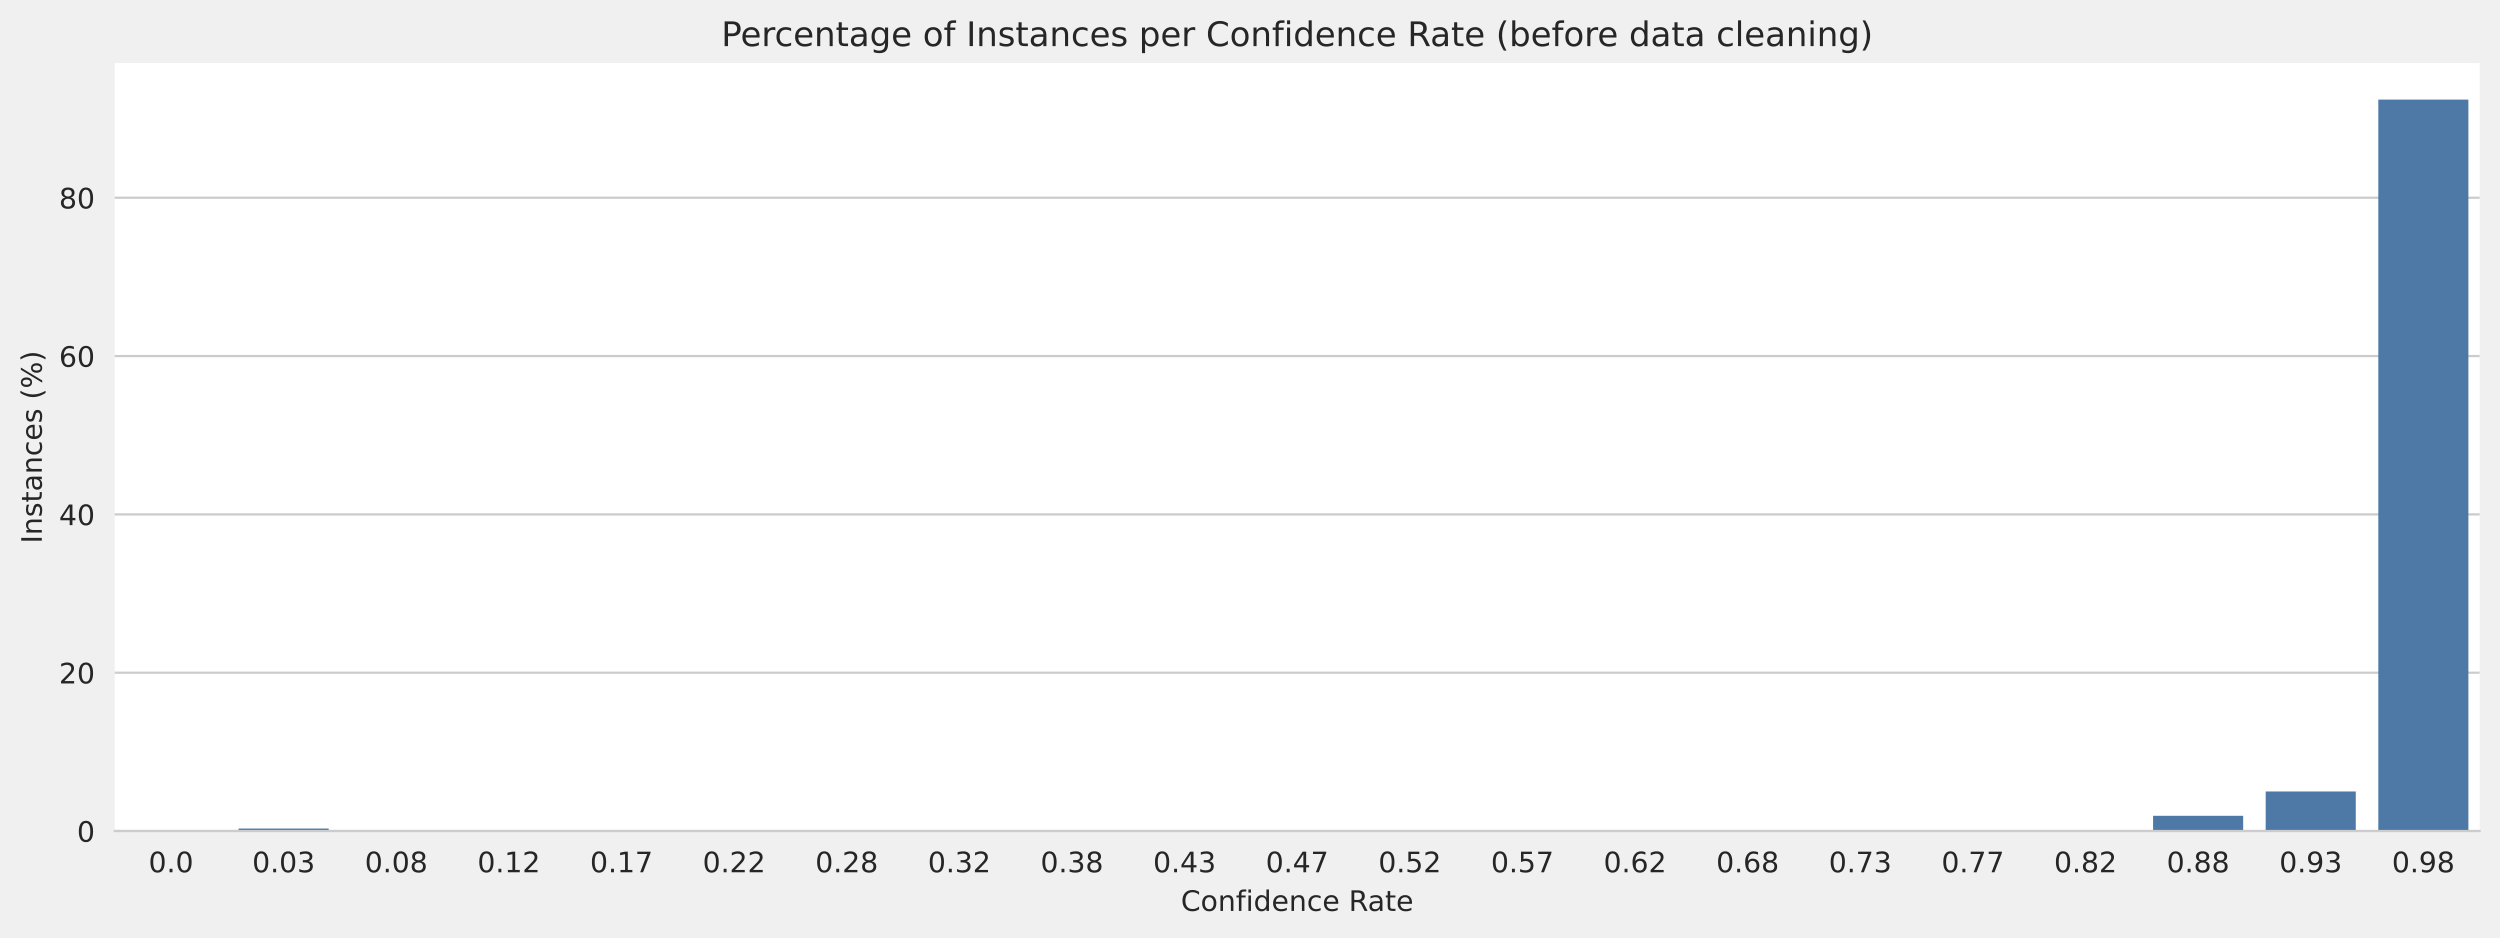
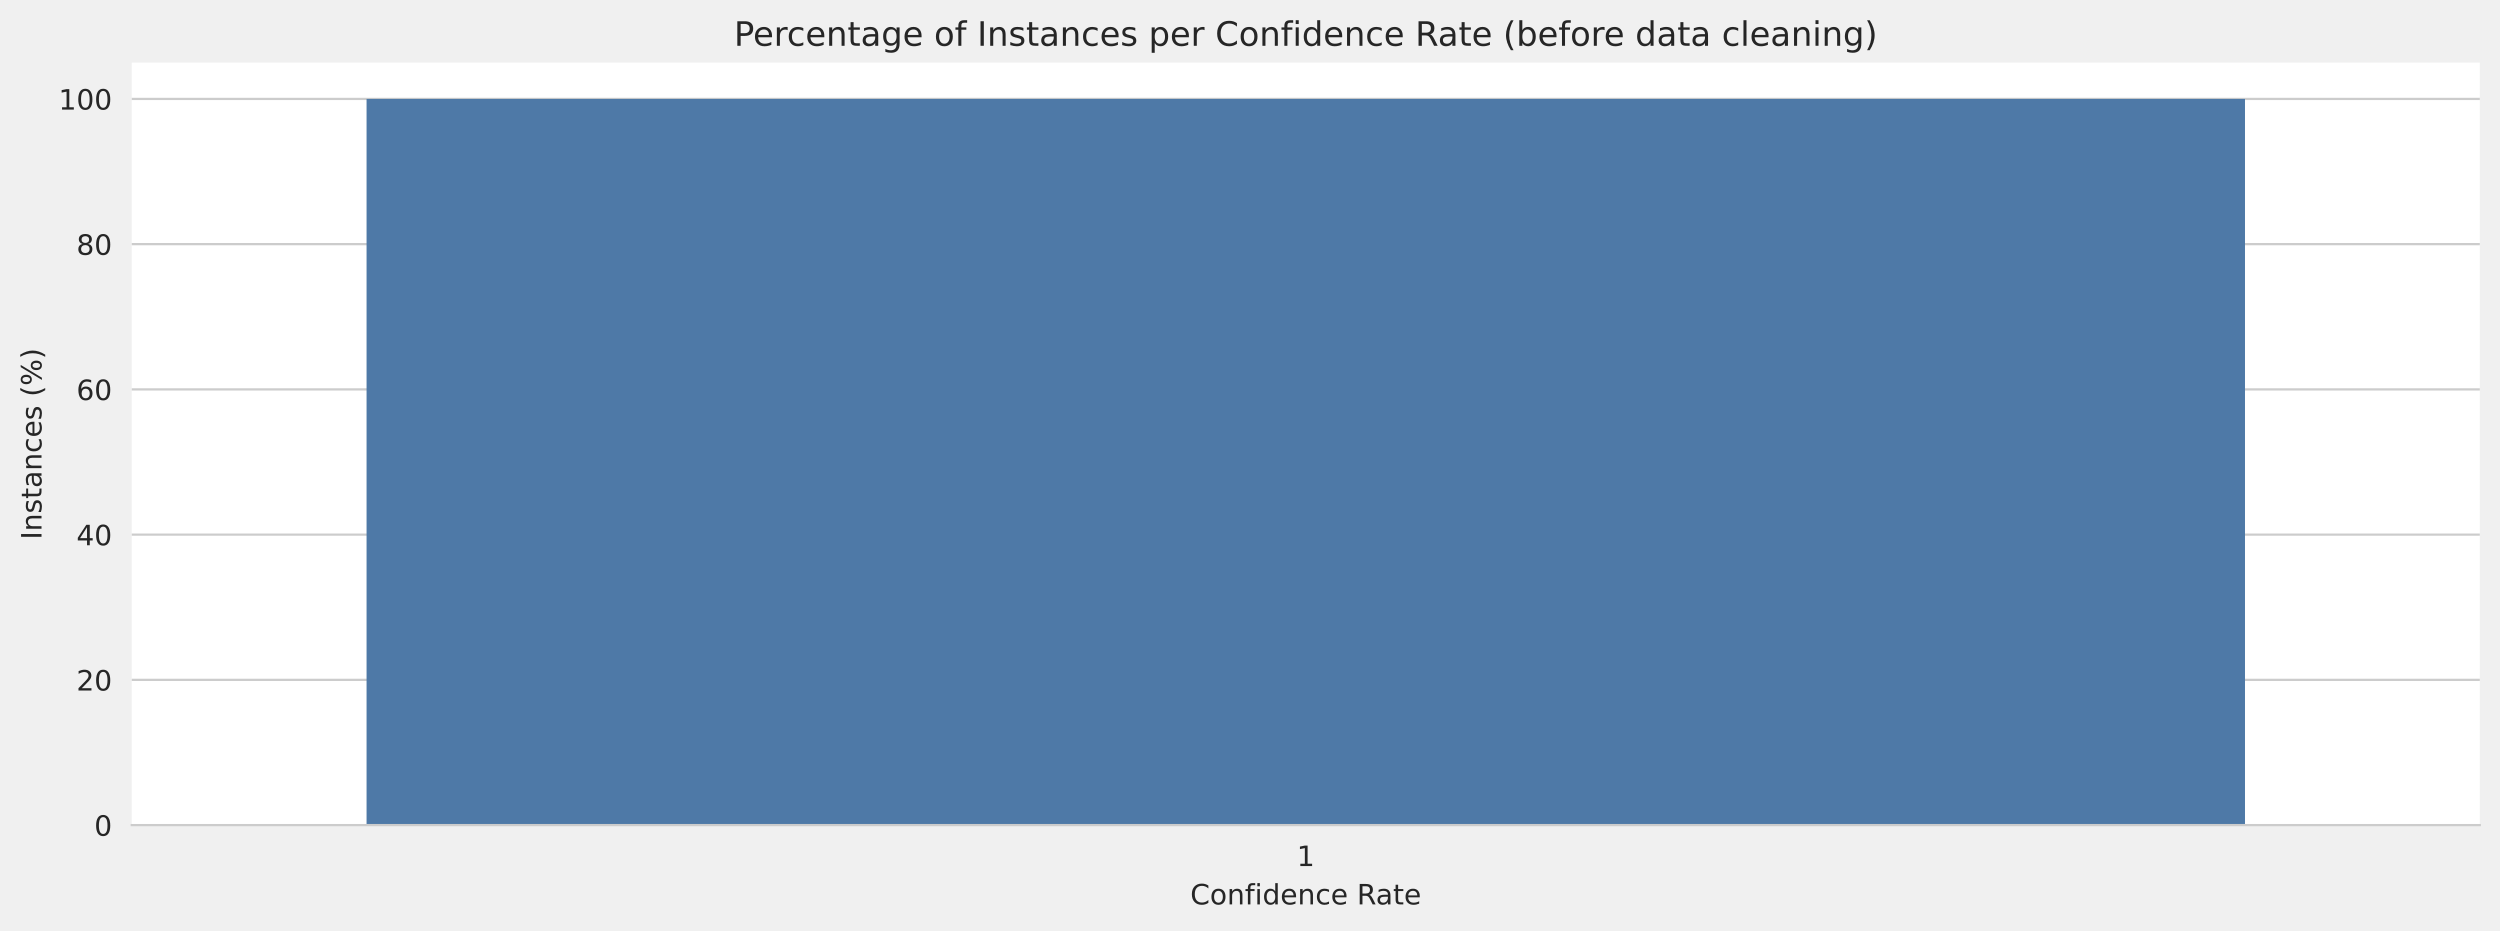
- <svg xmlns="http://www.w3.org/2000/svg" xmlns:xlink="http://www.w3.org/1999/xlink" width="884.803pt" height="331.674pt" viewBox="0 0 884.803 331.674" version="1.1">
+ <svg xmlns="http://www.w3.org/2000/svg" xmlns:xlink="http://www.w3.org/1999/xlink" width="891.166pt" height="331.674pt" viewBox="0 0 891.166 331.674" version="1.1">
  <defs>
    <style type="text/css">*{stroke-linejoin: round; stroke-linecap: butt}</style>
  </defs>
  <g id="figure_1">
    <g id="patch_1">
-       <path d="M 0 331.674  L 884.803 331.674  L 884.803 0  L 0 0  L 0 331.674  z " style="fill: none" />
+       <path d="M 0 331.674  L 891.166 331.674  L 891.166 0  L 0 0  L 0 331.674  z " style="fill: none" />
    </g>
    <g id="axes_1">
      <g id="patch_2">
-         <path d="M 40.603 294.118  L 877.603 294.118  L 877.603 22.318  L 40.603 22.318  z " style="fill: #ffffff" />
+         <path d="M 46.966 294.118  L 883.966 294.118  L 883.966 22.318  L 46.966 22.318  z " style="fill: #ffffff" />
      </g>
      <g id="matplotlib.axis_1">
        <g id="xtick_1">
          <g id="text_1">
-             <g style="fill: #262626" transform="translate(52.58013 308.7166)scale(0.1 -0.1)">
-               <defs>
-                 <path id="DejaVuSans-30" d="M 2034 4250  Q 1547 4250 1301 3770  Q 1056 3291 1056 2328  Q 1056 1369 1301 889  Q 1547 409 2034 409  Q 2525 409 2770 889  Q 3016 1369 3016 2328  Q 3016 3291 2770 3770  Q 2525 4250 2034 4250  z M 2034 4750  Q 2819 4750 3233 4129  Q 3647 3509 3647 2328  Q 3647 1150 3233 529  Q 2819 -91 2034 -91  Q 1250 -91 836 529  Q 422 1150 422 2328  Q 422 3509 836 4129  Q 1250 4750 2034 4750  z " transform="scale(0.015625)" />
-                 <path id="DejaVuSans-2e" d="M 684 794  L 1344 794  L 1344 0  L 684 0  L 684 794  z " transform="scale(0.015625)" />
-               </defs>
-               <use xlink:href="#DejaVuSans-30" />
-               <use xlink:href="#DejaVuSans-2e" x="63.623" />
-               <use xlink:href="#DejaVuSans-30" x="95.41" />
-             </g>
-           </g>
-         </g>
-         <g id="xtick_2">
-           <g id="text_2">
-             <g style="fill: #262626" transform="translate(89.25603 308.7166)scale(0.1 -0.1)">
-               <defs>
-                 <path id="DejaVuSans-33" d="M 2597 2516  Q 3050 2419 3304 2112  Q 3559 1806 3559 1356  Q 3559 666 3084 287  Q 2609 -91 1734 -91  Q 1441 -91 1130 -33  Q 819 25 488 141  L 488 750  Q 750 597 1062 519  Q 1375 441 1716 441  Q 2309 441 2620 675  Q 2931 909 2931 1356  Q 2931 1769 2642 2001  Q 2353 2234 1838 2234  L 1294 2234  L 1294 2753  L 1863 2753  Q 2328 2753 2575 2939  Q 2822 3125 2822 3475  Q 2822 3834 2567 4026  Q 2313 4219 1838 4219  Q 1578 4219 1281 4162  Q 984 4106 628 3988  L 628 4550  Q 988 4650 1302 4700  Q 1616 4750 1894 4750  Q 2613 4750 3031 4423  Q 3450 4097 3450 3541  Q 3450 3153 3228 2886  Q 3006 2619 2597 2516  z " transform="scale(0.015625)" />
-               </defs>
-               <use xlink:href="#DejaVuSans-30" />
-               <use xlink:href="#DejaVuSans-2e" x="63.623" />
-               <use xlink:href="#DejaVuSans-30" x="95.41" />
-               <use xlink:href="#DejaVuSans-33" x="159.033" />
-             </g>
-           </g>
-         </g>
-         <g id="xtick_3">
-           <g id="text_3">
-             <g style="fill: #262626" transform="translate(129.1132 308.7166)scale(0.1 -0.1)">
-               <defs>
-                 <path id="DejaVuSans-38" d="M 2034 2216  Q 1584 2216 1326 1975  Q 1069 1734 1069 1313  Q 1069 891 1326 650  Q 1584 409 2034 409  Q 2484 409 2743 651  Q 3003 894 3003 1313  Q 3003 1734 2745 1975  Q 2488 2216 2034 2216  z M 1403 2484  Q 997 2584 770 2862  Q 544 3141 544 3541  Q 544 4100 942 4425  Q 1341 4750 2034 4750  Q 2731 4750 3128 4425  Q 3525 4100 3525 3541  Q 3525 3141 3298 2862  Q 3072 2584 2669 2484  Q 3125 2378 3379 2068  Q 3634 1759 3634 1313  Q 3634 634 3220 271  Q 2806 -91 2034 -91  Q 1263 -91 848 271  Q 434 634 434 1313  Q 434 1759 690 2068  Q 947 2378 1403 2484  z M 1172 3481  Q 1172 3119 1398 2916  Q 1625 2713 2034 2713  Q 2441 2713 2670 2916  Q 2900 3119 2900 3481  Q 2900 3844 2670 4047  Q 2441 4250 2034 4250  Q 1625 4250 1398 4047  Q 1172 3844 1172 3481  z " transform="scale(0.015625)" />
-               </defs>
-               <use xlink:href="#DejaVuSans-30" />
-               <use xlink:href="#DejaVuSans-2e" x="63.623" />
-               <use xlink:href="#DejaVuSans-30" x="95.41" />
-               <use xlink:href="#DejaVuSans-38" x="159.033" />
-             </g>
-           </g>
-         </g>
-         <g id="xtick_4">
-           <g id="text_4">
-             <g style="fill: #262626" transform="translate(168.9703 308.7166)scale(0.1 -0.1)">
+             <g style="fill: #262626" transform="translate(462.2844 308.7166)scale(0.1 -0.1)">
              <defs>
                <path id="DejaVuSans-31" d="M 794 531  L 1825 531  L 1825 4091  L 703 3866  L 703 4441  L 1819 4666  L 2450 4666  L 2450 531  L 3481 531  L 3481 0  L 794 0  L 794 531  z " transform="scale(0.015625)" />
-                 <path id="DejaVuSans-32" d="M 1228 531  L 3431 531  L 3431 0  L 469 0  L 469 531  Q 828 903 1448 1529  Q 2069 2156 2228 2338  Q 2531 2678 2651 2914  Q 2772 3150 2772 3378  Q 2772 3750 2511 3984  Q 2250 4219 1831 4219  Q 1534 4219 1204 4116  Q 875 4013 500 3803  L 500 4441  Q 881 4594 1212 4672  Q 1544 4750 1819 4750  Q 2544 4750 2975 4387  Q 3406 4025 3406 3419  Q 3406 3131 3298 2873  Q 3191 2616 2906 2266  Q 2828 2175 2409 1742  Q 1991 1309 1228 531  z " transform="scale(0.015625)" />
-               </defs>
-               <use xlink:href="#DejaVuSans-30" />
-               <use xlink:href="#DejaVuSans-2e" x="63.623" />
-               <use xlink:href="#DejaVuSans-31" x="95.41" />
-               <use xlink:href="#DejaVuSans-32" x="159.033" />
-             </g>
-           </g>
-         </g>
-         <g id="xtick_5">
-           <g id="text_5">
-             <g style="fill: #262626" transform="translate(208.8275 308.7166)scale(0.1 -0.1)">
-               <defs>
-                 <path id="DejaVuSans-37" d="M 525 4666  L 3525 4666  L 3525 4397  L 1831 0  L 1172 0  L 2766 4134  L 525 4134  L 525 4666  z " transform="scale(0.015625)" />
-               </defs>
-               <use xlink:href="#DejaVuSans-30" />
-               <use xlink:href="#DejaVuSans-2e" x="63.623" />
-               <use xlink:href="#DejaVuSans-31" x="95.41" />
-               <use xlink:href="#DejaVuSans-37" x="159.033" />
-             </g>
-           </g>
-         </g>
-         <g id="xtick_6">
-           <g id="text_6">
-             <g style="fill: #262626" transform="translate(248.6846 308.7166)scale(0.1 -0.1)">
-               <use xlink:href="#DejaVuSans-30" />
-               <use xlink:href="#DejaVuSans-2e" x="63.623" />
-               <use xlink:href="#DejaVuSans-32" x="95.41" />
-               <use xlink:href="#DejaVuSans-32" x="159.033" />
-             </g>
-           </g>
-         </g>
-         <g id="xtick_7">
-           <g id="text_7">
-             <g style="fill: #262626" transform="translate(288.5417 308.7166)scale(0.1 -0.1)">
-               <use xlink:href="#DejaVuSans-30" />
-               <use xlink:href="#DejaVuSans-2e" x="63.623" />
-               <use xlink:href="#DejaVuSans-32" x="95.41" />
-               <use xlink:href="#DejaVuSans-38" x="159.033" />
-             </g>
-           </g>
-         </g>
-         <g id="xtick_8">
-           <g id="text_8">
-             <g style="fill: #262626" transform="translate(328.3989 308.7166)scale(0.1 -0.1)">
-               <use xlink:href="#DejaVuSans-30" />
-               <use xlink:href="#DejaVuSans-2e" x="63.623" />
-               <use xlink:href="#DejaVuSans-33" x="95.41" />
-               <use xlink:href="#DejaVuSans-32" x="159.033" />
-             </g>
-           </g>
-         </g>
-         <g id="xtick_9">
-           <g id="text_9">
-             <g style="fill: #262626" transform="translate(368.256 308.7166)scale(0.1 -0.1)">
-               <use xlink:href="#DejaVuSans-30" />
-               <use xlink:href="#DejaVuSans-2e" x="63.623" />
-               <use xlink:href="#DejaVuSans-33" x="95.41" />
-               <use xlink:href="#DejaVuSans-38" x="159.033" />
-             </g>
-           </g>
-         </g>
-         <g id="xtick_10">
-           <g id="text_10">
-             <g style="fill: #262626" transform="translate(408.1132 308.7166)scale(0.1 -0.1)">
-               <defs>
-                 <path id="DejaVuSans-34" d="M 2419 4116  L 825 1625  L 2419 1625  L 2419 4116  z M 2253 4666  L 3047 4666  L 3047 1625  L 3713 1625  L 3713 1100  L 3047 1100  L 3047 0  L 2419 0  L 2419 1100  L 313 1100  L 313 1709  L 2253 4666  z " transform="scale(0.015625)" />
-               </defs>
-               <use xlink:href="#DejaVuSans-30" />
-               <use xlink:href="#DejaVuSans-2e" x="63.623" />
-               <use xlink:href="#DejaVuSans-34" x="95.41" />
-               <use xlink:href="#DejaVuSans-33" x="159.033" />
-             </g>
-           </g>
-         </g>
-         <g id="xtick_11">
-           <g id="text_11">
-             <g style="fill: #262626" transform="translate(447.9703 308.7166)scale(0.1 -0.1)">
-               <use xlink:href="#DejaVuSans-30" />
-               <use xlink:href="#DejaVuSans-2e" x="63.623" />
-               <use xlink:href="#DejaVuSans-34" x="95.41" />
-               <use xlink:href="#DejaVuSans-37" x="159.033" />
-             </g>
-           </g>
-         </g>
-         <g id="xtick_12">
-           <g id="text_12">
-             <g style="fill: #262626" transform="translate(487.8275 308.7166)scale(0.1 -0.1)">
-               <defs>
-                 <path id="DejaVuSans-35" d="M 691 4666  L 3169 4666  L 3169 4134  L 1269 4134  L 1269 2991  Q 1406 3038 1543 3061  Q 1681 3084 1819 3084  Q 2600 3084 3056 2656  Q 3513 2228 3513 1497  Q 3513 744 3044 326  Q 2575 -91 1722 -91  Q 1428 -91 1123 -41  Q 819 9 494 109  L 494 744  Q 775 591 1075 516  Q 1375 441 1709 441  Q 2250 441 2565 725  Q 2881 1009 2881 1497  Q 2881 1984 2565 2268  Q 2250 2553 1709 2553  Q 1456 2553 1204 2497  Q 953 2441 691 2322  L 691 4666  z " transform="scale(0.015625)" />
-               </defs>
-               <use xlink:href="#DejaVuSans-30" />
-               <use xlink:href="#DejaVuSans-2e" x="63.623" />
-               <use xlink:href="#DejaVuSans-35" x="95.41" />
-               <use xlink:href="#DejaVuSans-32" x="159.033" />
-             </g>
-           </g>
-         </g>
-         <g id="xtick_13">
-           <g id="text_13">
-             <g style="fill: #262626" transform="translate(527.6846 308.7166)scale(0.1 -0.1)">
-               <use xlink:href="#DejaVuSans-30" />
-               <use xlink:href="#DejaVuSans-2e" x="63.623" />
-               <use xlink:href="#DejaVuSans-35" x="95.41" />
-               <use xlink:href="#DejaVuSans-37" x="159.033" />
-             </g>
-           </g>
-         </g>
-         <g id="xtick_14">
-           <g id="text_14">
-             <g style="fill: #262626" transform="translate(567.5417 308.7166)scale(0.1 -0.1)">
-               <defs>
-                 <path id="DejaVuSans-36" d="M 2113 2584  Q 1688 2584 1439 2293  Q 1191 2003 1191 1497  Q 1191 994 1439 701  Q 1688 409 2113 409  Q 2538 409 2786 701  Q 3034 994 3034 1497  Q 3034 2003 2786 2293  Q 2538 2584 2113 2584  z M 3366 4563  L 3366 3988  Q 3128 4100 2886 4159  Q 2644 4219 2406 4219  Q 1781 4219 1451 3797  Q 1122 3375 1075 2522  Q 1259 2794 1537 2939  Q 1816 3084 2150 3084  Q 2853 3084 3261 2657  Q 3669 2231 3669 1497  Q 3669 778 3244 343  Q 2819 -91 2113 -91  Q 1303 -91 875 529  Q 447 1150 447 2328  Q 447 3434 972 4092  Q 1497 4750 2381 4750  Q 2619 4750 2861 4703  Q 3103 4656 3366 4563  z " transform="scale(0.015625)" />
-               </defs>
-               <use xlink:href="#DejaVuSans-30" />
-               <use xlink:href="#DejaVuSans-2e" x="63.623" />
-               <use xlink:href="#DejaVuSans-36" x="95.41" />
-               <use xlink:href="#DejaVuSans-32" x="159.033" />
-             </g>
-           </g>
-         </g>
-         <g id="xtick_15">
-           <g id="text_15">
-             <g style="fill: #262626" transform="translate(607.3989 308.7166)scale(0.1 -0.1)">
-               <use xlink:href="#DejaVuSans-30" />
-               <use xlink:href="#DejaVuSans-2e" x="63.623" />
-               <use xlink:href="#DejaVuSans-36" x="95.41" />
-               <use xlink:href="#DejaVuSans-38" x="159.033" />
-             </g>
-           </g>
-         </g>
-         <g id="xtick_16">
-           <g id="text_16">
-             <g style="fill: #262626" transform="translate(647.256 308.7166)scale(0.1 -0.1)">
-               <use xlink:href="#DejaVuSans-30" />
-               <use xlink:href="#DejaVuSans-2e" x="63.623" />
-               <use xlink:href="#DejaVuSans-37" x="95.41" />
-               <use xlink:href="#DejaVuSans-33" x="159.033" />
-             </g>
-           </g>
-         </g>
-         <g id="xtick_17">
-           <g id="text_17">
-             <g style="fill: #262626" transform="translate(687.1132 308.7166)scale(0.1 -0.1)">
-               <use xlink:href="#DejaVuSans-30" />
-               <use xlink:href="#DejaVuSans-2e" x="63.623" />
-               <use xlink:href="#DejaVuSans-37" x="95.41" />
-               <use xlink:href="#DejaVuSans-37" x="159.033" />
-             </g>
-           </g>
-         </g>
-         <g id="xtick_18">
-           <g id="text_18">
-             <g style="fill: #262626" transform="translate(726.9703 308.7166)scale(0.1 -0.1)">
-               <use xlink:href="#DejaVuSans-30" />
-               <use xlink:href="#DejaVuSans-2e" x="63.623" />
-               <use xlink:href="#DejaVuSans-38" x="95.41" />
-               <use xlink:href="#DejaVuSans-32" x="159.033" />
-             </g>
-           </g>
-         </g>
-         <g id="xtick_19">
-           <g id="text_19">
-             <g style="fill: #262626" transform="translate(766.8275 308.7166)scale(0.1 -0.1)">
-               <use xlink:href="#DejaVuSans-30" />
-               <use xlink:href="#DejaVuSans-2e" x="63.623" />
-               <use xlink:href="#DejaVuSans-38" x="95.41" />
-               <use xlink:href="#DejaVuSans-38" x="159.033" />
-             </g>
-           </g>
-         </g>
-         <g id="xtick_20">
-           <g id="text_20">
-             <g style="fill: #262626" transform="translate(806.6846 308.7166)scale(0.1 -0.1)">
-               <defs>
-                 <path id="DejaVuSans-39" d="M 703 97  L 703 672  Q 941 559 1184 500  Q 1428 441 1663 441  Q 2288 441 2617 861  Q 2947 1281 2994 2138  Q 2813 1869 2534 1725  Q 2256 1581 1919 1581  Q 1219 1581 811 2004  Q 403 2428 403 3163  Q 403 3881 828 4315  Q 1253 4750 1959 4750  Q 2769 4750 3195 4129  Q 3622 3509 3622 2328  Q 3622 1225 3098 567  Q 2575 -91 1691 -91  Q 1453 -91 1209 -44  Q 966 3 703 97  z M 1959 2075  Q 2384 2075 2632 2365  Q 2881 2656 2881 3163  Q 2881 3666 2632 3958  Q 2384 4250 1959 4250  Q 1534 4250 1286 3958  Q 1038 3666 1038 3163  Q 1038 2656 1286 2365  Q 1534 2075 1959 2075  z " transform="scale(0.015625)" />
-               </defs>
-               <use xlink:href="#DejaVuSans-30" />
-               <use xlink:href="#DejaVuSans-2e" x="63.623" />
-               <use xlink:href="#DejaVuSans-39" x="95.41" />
-               <use xlink:href="#DejaVuSans-33" x="159.033" />
-             </g>
-           </g>
-         </g>
-         <g id="xtick_21">
-           <g id="text_21">
-             <g style="fill: #262626" transform="translate(846.5417 308.7166)scale(0.1 -0.1)">
-               <use xlink:href="#DejaVuSans-30" />
-               <use xlink:href="#DejaVuSans-2e" x="63.623" />
-               <use xlink:href="#DejaVuSans-39" x="95.41" />
-               <use xlink:href="#DejaVuSans-38" x="159.033" />
-             </g>
-           </g>
-         </g>
-         <g id="text_22">
-           <g style="fill: #262626" transform="translate(417.9375 322.3947)scale(0.1 -0.1)">
+               </defs>
+               <use xlink:href="#DejaVuSans-31" />
+             </g>
+           </g>
+         </g>
+         <g id="text_2">
+           <g style="fill: #262626" transform="translate(424.3 322.3947)scale(0.1 -0.1)">
            <defs>
              <path id="DejaVuSans-43" d="M 4122 4306  L 4122 3641  Q 3803 3938 3442 4084  Q 3081 4231 2675 4231  Q 1875 4231 1450 3742  Q 1025 3253 1025 2328  Q 1025 1406 1450 917  Q 1875 428 2675 428  Q 3081 428 3442 575  Q 3803 722 4122 1019  L 4122 359  Q 3791 134 3420 21  Q 3050 -91 2638 -91  Q 1578 -91 968 557  Q 359 1206 359 2328  Q 359 3453 968 4101  Q 1578 4750 2638 4750  Q 3056 4750 3426 4639  Q 3797 4528 4122 4306  z " transform="scale(0.015625)" />
              <path id="DejaVuSans-6f" d="M 1959 3097  Q 1497 3097 1228 2736  Q 959 2375 959 1747  Q 959 1119 1226 758  Q 1494 397 1959 397  Q 2419 397 2687 759  Q 2956 1122 2956 1747  Q 2956 2369 2687 2733  Q 2419 3097 1959 3097  z M 1959 3584  Q 2709 3584 3137 3096  Q 3566 2609 3566 1747  Q 3566 888 3137 398  Q 2709 -91 1959 -91  Q 1206 -91 779 398  Q 353 888 353 1747  Q 353 2609 779 3096  Q 1206 3584 1959 3584  z " transform="scale(0.015625)" />
              <path id="DejaVuSans-6e" d="M 3513 2113  L 3513 0  L 2938 0  L 2938 2094  Q 2938 2591 2744 2837  Q 2550 3084 2163 3084  Q 1697 3084 1428 2787  Q 1159 2491 1159 1978  L 1159 0  L 581 0  L 581 3500  L 1159 3500  L 1159 2956  Q 1366 3272 1645 3428  Q 1925 3584 2291 3584  Q 2894 3584 3203 3211  Q 3513 2838 3513 2113  z " transform="scale(0.015625)" />
              <path id="DejaVuSans-66" d="M 2375 4863  L 2375 4384  L 1825 4384  Q 1516 4384 1395 4259  Q 1275 4134 1275 3809  L 1275 3500  L 2222 3500  L 2222 3053  L 1275 3053  L 1275 0  L 697 0  L 697 3053  L 147 3053  L 147 3500  L 697 3500  L 697 3744  Q 697 4328 969 4595  Q 1241 4863 1831 4863  L 2375 4863  z " transform="scale(0.015625)" />
              <path id="DejaVuSans-69" d="M 603 3500  L 1178 3500  L 1178 0  L 603 0  L 603 3500  z M 603 4863  L 1178 4863  L 1178 4134  L 603 4134  L 603 4863  z " transform="scale(0.015625)" />
              <path id="DejaVuSans-64" d="M 2906 2969  L 2906 4863  L 3481 4863  L 3481 0  L 2906 0  L 2906 525  Q 2725 213 2448 61  Q 2172 -91 1784 -91  Q 1150 -91 751 415  Q 353 922 353 1747  Q 353 2572 751 3078  Q 1150 3584 1784 3584  Q 2172 3584 2448 3432  Q 2725 3281 2906 2969  z M 947 1747  Q 947 1113 1208 752  Q 1469 391 1925 391  Q 2381 391 2643 752  Q 2906 1113 2906 1747  Q 2906 2381 2643 2742  Q 2381 3103 1925 3103  Q 1469 3103 1208 2742  Q 947 2381 947 1747  z " transform="scale(0.015625)" />
              <path id="DejaVuSans-65" d="M 3597 1894  L 3597 1613  L 953 1613  Q 991 1019 1311 708  Q 1631 397 2203 397  Q 2534 397 2845 478  Q 3156 559 3463 722  L 3463 178  Q 3153 47 2828 -22  Q 2503 -91 2169 -91  Q 1331 -91 842 396  Q 353 884 353 1716  Q 353 2575 817 3079  Q 1281 3584 2069 3584  Q 2775 3584 3186 3129  Q 3597 2675 3597 1894  z M 3022 2063  Q 3016 2534 2758 2815  Q 2500 3097 2075 3097  Q 1594 3097 1305 2825  Q 1016 2553 972 2059  L 3022 2063  z " transform="scale(0.015625)" />
              <path id="DejaVuSans-63" d="M 3122 3366  L 3122 2828  Q 2878 2963 2633 3030  Q 2388 3097 2138 3097  Q 1578 3097 1268 2742  Q 959 2388 959 1747  Q 959 1106 1268 751  Q 1578 397 2138 397  Q 2388 397 2633 464  Q 2878 531 3122 666  L 3122 134  Q 2881 22 2623 -34  Q 2366 -91 2075 -91  Q 1284 -91 818 406  Q 353 903 353 1747  Q 353 2603 823 3093  Q 1294 3584 2113 3584  Q 2378 3584 2631 3529  Q 2884 3475 3122 3366  z " transform="scale(0.015625)" />
              <path id="DejaVuSans-20" transform="scale(0.015625)" />
              <path id="DejaVuSans-52" d="M 2841 2188  Q 3044 2119 3236 1894  Q 3428 1669 3622 1275  L 4263 0  L 3584 0  L 2988 1197  Q 2756 1666 2539 1819  Q 2322 1972 1947 1972  L 1259 1972  L 1259 0  L 628 0  L 628 4666  L 2053 4666  Q 2853 4666 3247 4331  Q 3641 3997 3641 3322  Q 3641 2881 3436 2590  Q 3231 2300 2841 2188  z M 1259 4147  L 1259 2491  L 2053 2491  Q 2509 2491 2742 2702  Q 2975 2913 2975 3322  Q 2975 3731 2742 3939  Q 2509 4147 2053 4147  L 1259 4147  z " transform="scale(0.015625)" />
              <path id="DejaVuSans-61" d="M 2194 1759  Q 1497 1759 1228 1600  Q 959 1441 959 1056  Q 959 750 1161 570  Q 1363 391 1709 391  Q 2188 391 2477 730  Q 2766 1069 2766 1631  L 2766 1759  L 2194 1759  z M 3341 1997  L 3341 0  L 2766 0  L 2766 531  Q 2569 213 2275 61  Q 1981 -91 1556 -91  Q 1019 -91 701 211  Q 384 513 384 1019  Q 384 1609 779 1909  Q 1175 2209 1959 2209  L 2766 2209  L 2766 2266  Q 2766 2663 2505 2880  Q 2244 3097 1772 3097  Q 1472 3097 1187 3025  Q 903 2953 641 2809  L 641 3341  Q 956 3463 1253 3523  Q 1550 3584 1831 3584  Q 2591 3584 2966 3190  Q 3341 2797 3341 1997  z " transform="scale(0.015625)" />
              <path id="DejaVuSans-74" d="M 1172 4494  L 1172 3500  L 2356 3500  L 2356 3053  L 1172 3053  L 1172 1153  Q 1172 725 1289 603  Q 1406 481 1766 481  L 2356 481  L 2356 0  L 1766 0  Q 1100 0 847 248  Q 594 497 594 1153  L 594 3053  L 172 3053  L 172 3500  L 594 3500  L 594 4494  L 1172 4494  z " transform="scale(0.015625)" />
            </defs>
            <use xlink:href="#DejaVuSans-43" />
            <use xlink:href="#DejaVuSans-6f" x="69.824" />
            <use xlink:href="#DejaVuSans-6e" x="131.006" />
            <use xlink:href="#DejaVuSans-66" x="194.385" />
            <use xlink:href="#DejaVuSans-69" x="229.59" />
            <use xlink:href="#DejaVuSans-64" x="257.373" />
            <use xlink:href="#DejaVuSans-65" x="320.85" />
            <use xlink:href="#DejaVuSans-6e" x="382.373" />
            <use xlink:href="#DejaVuSans-63" x="445.752" />
            <use xlink:href="#DejaVuSans-65" x="500.732" />
            <use xlink:href="#DejaVuSans-20" x="562.256" />
            <use xlink:href="#DejaVuSans-52" x="594.043" />
            <use xlink:href="#DejaVuSans-61" x="661.275" />
            <use xlink:href="#DejaVuSans-74" x="722.555" />
            <use xlink:href="#DejaVuSans-65" x="761.764" />
          </g>
        </g>
      </g>
      <g id="matplotlib.axis_2">
        <g id="ytick_1">
          <g id="line2d_1">
-             <path d="M 40.603 294.118  L 877.603 294.118  " clip-path="url(#p670ca05b35)" style="fill: none; stroke: #cccccc; stroke-width: 0.8; stroke-linecap: round" />
-           </g>
-           <g id="text_23">
-             <g style="fill: #262626" transform="translate(27.24063 297.9173)scale(0.1 -0.1)">
+             <path d="M 46.966 294.118  L 883.966 294.118  " clip-path="url(#pfe33439f41)" style="fill: none; stroke: #cccccc; stroke-width: 0.8; stroke-linecap: round" />
+           </g>
+           <g id="text_3">
+             <g style="fill: #262626" transform="translate(33.60312 297.9173)scale(0.1 -0.1)">
+               <defs>
+                 <path id="DejaVuSans-30" d="M 2034 4250  Q 1547 4250 1301 3770  Q 1056 3291 1056 2328  Q 1056 1369 1301 889  Q 1547 409 2034 409  Q 2525 409 2770 889  Q 3016 1369 3016 2328  Q 3016 3291 2770 3770  Q 2525 4250 2034 4250  z M 2034 4750  Q 2819 4750 3233 4129  Q 3647 3509 3647 2328  Q 3647 1150 3233 529  Q 2819 -91 2034 -91  Q 1250 -91 836 529  Q 422 1150 422 2328  Q 422 3509 836 4129  Q 1250 4750 2034 4750  z " transform="scale(0.015625)" />
+               </defs>
              <use xlink:href="#DejaVuSans-30" />
            </g>
          </g>
        </g>
        <g id="ytick_2">
          <g id="line2d_2">
-             <path d="M 40.603 238.084  L 877.603 238.084  " clip-path="url(#p670ca05b35)" style="fill: none; stroke: #cccccc; stroke-width: 0.8; stroke-linecap: round" />
-           </g>
-           <g id="text_24">
-             <g style="fill: #262626" transform="translate(20.87813 241.8831)scale(0.1 -0.1)">
+             <path d="M 46.966 242.347  L 883.966 242.347  " clip-path="url(#pfe33439f41)" style="fill: none; stroke: #cccccc; stroke-width: 0.8; stroke-linecap: round" />
+           </g>
+           <g id="text_4">
+             <g style="fill: #262626" transform="translate(27.24063 246.1459)scale(0.1 -0.1)">
+               <defs>
+                 <path id="DejaVuSans-32" d="M 1228 531  L 3431 531  L 3431 0  L 469 0  L 469 531  Q 828 903 1448 1529  Q 2069 2156 2228 2338  Q 2531 2678 2651 2914  Q 2772 3150 2772 3378  Q 2772 3750 2511 3984  Q 2250 4219 1831 4219  Q 1534 4219 1204 4116  Q 875 4013 500 3803  L 500 4441  Q 881 4594 1212 4672  Q 1544 4750 1819 4750  Q 2544 4750 2975 4387  Q 3406 4025 3406 3419  Q 3406 3131 3298 2873  Q 3191 2616 2906 2266  Q 2828 2175 2409 1742  Q 1991 1309 1228 531  z " transform="scale(0.015625)" />
+               </defs>
              <use xlink:href="#DejaVuSans-32" />
              <use xlink:href="#DejaVuSans-30" x="63.623" />
            </g>
          </g>
        </g>
        <g id="ytick_3">
          <g id="line2d_3">
-             <path d="M 40.603 182.05  L 877.603 182.05  " clip-path="url(#p670ca05b35)" style="fill: none; stroke: #cccccc; stroke-width: 0.8; stroke-linecap: round" />
-           </g>
-           <g id="text_25">
-             <g style="fill: #262626" transform="translate(20.87813 185.8489)scale(0.1 -0.1)">
+             <path d="M 46.966 190.575  L 883.966 190.575  " clip-path="url(#pfe33439f41)" style="fill: none; stroke: #cccccc; stroke-width: 0.8; stroke-linecap: round" />
+           </g>
+           <g id="text_5">
+             <g style="fill: #262626" transform="translate(27.24063 194.3745)scale(0.1 -0.1)">
+               <defs>
+                 <path id="DejaVuSans-34" d="M 2419 4116  L 825 1625  L 2419 1625  L 2419 4116  z M 2253 4666  L 3047 4666  L 3047 1625  L 3713 1625  L 3713 1100  L 3047 1100  L 3047 0  L 2419 0  L 2419 1100  L 313 1100  L 313 1709  L 2253 4666  z " transform="scale(0.015625)" />
+               </defs>
              <use xlink:href="#DejaVuSans-34" />
              <use xlink:href="#DejaVuSans-30" x="63.623" />
            </g>
          </g>
        </g>
        <g id="ytick_4">
          <g id="line2d_4">
-             <path d="M 40.603 126.016  L 877.603 126.016  " clip-path="url(#p670ca05b35)" style="fill: none; stroke: #cccccc; stroke-width: 0.8; stroke-linecap: round" />
-           </g>
-           <g id="text_26">
-             <g style="fill: #262626" transform="translate(20.87813 129.8147)scale(0.1 -0.1)">
+             <path d="M 46.966 138.804  L 883.966 138.804  " clip-path="url(#pfe33439f41)" style="fill: none; stroke: #cccccc; stroke-width: 0.8; stroke-linecap: round" />
+           </g>
+           <g id="text_6">
+             <g style="fill: #262626" transform="translate(27.24063 142.6031)scale(0.1 -0.1)">
+               <defs>
+                 <path id="DejaVuSans-36" d="M 2113 2584  Q 1688 2584 1439 2293  Q 1191 2003 1191 1497  Q 1191 994 1439 701  Q 1688 409 2113 409  Q 2538 409 2786 701  Q 3034 994 3034 1497  Q 3034 2003 2786 2293  Q 2538 2584 2113 2584  z M 3366 4563  L 3366 3988  Q 3128 4100 2886 4159  Q 2644 4219 2406 4219  Q 1781 4219 1451 3797  Q 1122 3375 1075 2522  Q 1259 2794 1537 2939  Q 1816 3084 2150 3084  Q 2853 3084 3261 2657  Q 3669 2231 3669 1497  Q 3669 778 3244 343  Q 2819 -91 2113 -91  Q 1303 -91 875 529  Q 447 1150 447 2328  Q 447 3434 972 4092  Q 1497 4750 2381 4750  Q 2619 4750 2861 4703  Q 3103 4656 3366 4563  z " transform="scale(0.015625)" />
+               </defs>
              <use xlink:href="#DejaVuSans-36" />
              <use xlink:href="#DejaVuSans-30" x="63.623" />
            </g>
          </g>
        </g>
        <g id="ytick_5">
          <g id="line2d_5">
-             <path d="M 40.603 69.981  L 877.603 69.981  " clip-path="url(#p670ca05b35)" style="fill: none; stroke: #cccccc; stroke-width: 0.8; stroke-linecap: round" />
-           </g>
-           <g id="text_27">
-             <g style="fill: #262626" transform="translate(20.87813 73.78052)scale(0.1 -0.1)">
+             <path d="M 46.966 87.032  L 883.966 87.032  " clip-path="url(#pfe33439f41)" style="fill: none; stroke: #cccccc; stroke-width: 0.8; stroke-linecap: round" />
+           </g>
+           <g id="text_7">
+             <g style="fill: #262626" transform="translate(27.24063 90.83163)scale(0.1 -0.1)">
+               <defs>
+                 <path id="DejaVuSans-38" d="M 2034 2216  Q 1584 2216 1326 1975  Q 1069 1734 1069 1313  Q 1069 891 1326 650  Q 1584 409 2034 409  Q 2484 409 2743 651  Q 3003 894 3003 1313  Q 3003 1734 2745 1975  Q 2488 2216 2034 2216  z M 1403 2484  Q 997 2584 770 2862  Q 544 3141 544 3541  Q 544 4100 942 4425  Q 1341 4750 2034 4750  Q 2731 4750 3128 4425  Q 3525 4100 3525 3541  Q 3525 3141 3298 2862  Q 3072 2584 2669 2484  Q 3125 2378 3379 2068  Q 3634 1759 3634 1313  Q 3634 634 3220 271  Q 2806 -91 2034 -91  Q 1263 -91 848 271  Q 434 634 434 1313  Q 434 1759 690 2068  Q 947 2378 1403 2484  z M 1172 3481  Q 1172 3119 1398 2916  Q 1625 2713 2034 2713  Q 2441 2713 2670 2916  Q 2900 3119 2900 3481  Q 2900 3844 2670 4047  Q 2441 4250 2034 4250  Q 1625 4250 1398 4047  Q 1172 3844 1172 3481  z " transform="scale(0.015625)" />
+               </defs>
              <use xlink:href="#DejaVuSans-38" />
              <use xlink:href="#DejaVuSans-30" x="63.623" />
            </g>
          </g>
        </g>
-         <g id="text_28">
+         <g id="ytick_6">
+           <g id="line2d_6">
+             <path d="M 46.966 35.261  L 883.966 35.261  " clip-path="url(#pfe33439f41)" style="fill: none; stroke: #cccccc; stroke-width: 0.8; stroke-linecap: round" />
+           </g>
+           <g id="text_8">
+             <g style="fill: #262626" transform="translate(20.87813 39.0602)scale(0.1 -0.1)">
+               <use xlink:href="#DejaVuSans-31" />
+               <use xlink:href="#DejaVuSans-30" x="63.623" />
+               <use xlink:href="#DejaVuSans-30" x="127.246" />
+             </g>
+           </g>
+         </g>
+         <g id="text_9">
          <g style="fill: #262626" transform="translate(14.79844 192.3314)rotate(-90)scale(0.1 -0.1)">
            <defs>
              <path id="DejaVuSans-49" d="M 628 4666  L 1259 4666  L 1259 0  L 628 0  L 628 4666  z " transform="scale(0.015625)" />
              <path id="DejaVuSans-73" d="M 2834 3397  L 2834 2853  Q 2591 2978 2328 3040  Q 2066 3103 1784 3103  Q 1356 3103 1142 2972  Q 928 2841 928 2578  Q 928 2378 1081 2264  Q 1234 2150 1697 2047  L 1894 2003  Q 2506 1872 2764 1633  Q 3022 1394 3022 966  Q 3022 478 2636 193  Q 2250 -91 1575 -91  Q 1294 -91 989 -36  Q 684 19 347 128  L 347 722  Q 666 556 975 473  Q 1284 391 1588 391  Q 1994 391 2212 530  Q 2431 669 2431 922  Q 2431 1156 2273 1281  Q 2116 1406 1581 1522  L 1381 1569  Q 847 1681 609 1914  Q 372 2147 372 2553  Q 372 3047 722 3315  Q 1072 3584 1716 3584  Q 2034 3584 2315 3537  Q 2597 3491 2834 3397  z " transform="scale(0.015625)" />
              <path id="DejaVuSans-28" d="M 1984 4856  Q 1566 4138 1362 3434  Q 1159 2731 1159 2009  Q 1159 1288 1364 580  Q 1569 -128 1984 -844  L 1484 -844  Q 1016 -109 783 600  Q 550 1309 550 2009  Q 550 2706 781 3412  Q 1013 4119 1484 4856  L 1984 4856  z " transform="scale(0.015625)" />
              <path id="DejaVuSans-25" d="M 4653 2053  Q 4381 2053 4226 1822  Q 4072 1591 4072 1178  Q 4072 772 4226 539  Q 4381 306 4653 306  Q 4919 306 5073 539  Q 5228 772 5228 1178  Q 5228 1588 5073 1820  Q 4919 2053 4653 2053  z M 4653 2450  Q 5147 2450 5437 2106  Q 5728 1763 5728 1178  Q 5728 594 5436 251  Q 5144 -91 4653 -91  Q 4153 -91 3862 251  Q 3572 594 3572 1178  Q 3572 1766 3864 2108  Q 4156 2450 4653 2450  z M 1428 4353  Q 1159 4353 1004 4120  Q 850 3888 850 3481  Q 850 3069 1003 2837  Q 1156 2606 1428 2606  Q 1700 2606 1854 2837  Q 2009 3069 2009 3481  Q 2009 3884 1853 4118  Q 1697 4353 1428 4353  z M 4250 4750  L 4750 4750  L 1831 -91  L 1331 -91  L 4250 4750  z M 1428 4750  Q 1922 4750 2215 4408  Q 2509 4066 2509 3481  Q 2509 2891 2217 2550  Q 1925 2209 1428 2209  Q 931 2209 642 2551  Q 353 2894 353 3481  Q 353 4063 643 4406  Q 934 4750 1428 4750  z " transform="scale(0.015625)" />
              <path id="DejaVuSans-29" d="M 513 4856  L 1013 4856  Q 1481 4119 1714 3412  Q 1947 2706 1947 2009  Q 1947 1309 1714 600  Q 1481 -109 1013 -844  L 513 -844  Q 928 -128 1133 580  Q 1338 1288 1338 2009  Q 1338 2731 1133 3434  Q 928 4138 513 4856  z " transform="scale(0.015625)" />
            </defs>
            <use xlink:href="#DejaVuSans-49" />
            <use xlink:href="#DejaVuSans-6e" x="29.492" />
            <use xlink:href="#DejaVuSans-73" x="92.871" />
            <use xlink:href="#DejaVuSans-74" x="144.971" />
            <use xlink:href="#DejaVuSans-61" x="184.18" />
            <use xlink:href="#DejaVuSans-6e" x="245.459" />
            <use xlink:href="#DejaVuSans-63" x="308.838" />
            <use xlink:href="#DejaVuSans-65" x="363.818" />
            <use xlink:href="#DejaVuSans-73" x="425.342" />
            <use xlink:href="#DejaVuSans-20" x="477.441" />
            <use xlink:href="#DejaVuSans-28" x="509.229" />
            <use xlink:href="#DejaVuSans-25" x="548.242" />
            <use xlink:href="#DejaVuSans-29" x="643.262" />
          </g>
        </g>
      </g>
      <g id="patch_3">
-         <path d="M 44.589 294.118  L 76.475 294.118  L 76.475 293.858  L 44.589 293.858  z " clip-path="url(#p670ca05b35)" style="fill: #4e79a7" />
+         <path d="M 130.666 294.118  L 800.266 294.118  L 800.266 35.261  L 130.666 35.261  z " clip-path="url(#pfe33439f41)" style="fill: #4e79a7" />
+       </g>
+       <g id="line2d_7">
+         <path clip-path="url(#pfe33439f41)" style="fill: none; stroke: #424242; stroke-width: 2.7; stroke-linecap: round" />
      </g>
      <g id="patch_4">
-         <path d="M 84.446 294.118  L 116.332 294.118  L 116.332 293.237  L 84.446 293.237  z " clip-path="url(#p670ca05b35)" style="fill: #4e79a7" />
-       </g>
-       <g id="patch_5">
-         <path d="M 124.303 294.118  L 156.189 294.118  L 156.189 294.116  L 124.303 294.116  z " clip-path="url(#p670ca05b35)" style="fill: #4e79a7" />
-       </g>
-       <g id="patch_6">
-         <path d="M 164.16 294.118  L 196.046 294.118  L 196.046 294.109  L 164.16 294.109  z " clip-path="url(#p670ca05b35)" style="fill: #4e79a7" />
-       </g>
-       <g id="patch_7">
-         <path d="M 204.017 294.118  L 235.903 294.118  L 235.903 294.117  L 204.017 294.117  z " clip-path="url(#p670ca05b35)" style="fill: #4e79a7" />
-       </g>
-       <g id="patch_8">
-         <path d="M 243.875 294.118  L 275.76 294.118  L 275.76 294.101  L 243.875 294.101  z " clip-path="url(#p670ca05b35)" style="fill: #4e79a7" />
-       </g>
-       <g id="patch_9">
-         <path d="M 283.732 294.118  L 315.617 294.118  L 315.617 294.102  L 283.732 294.102  z " clip-path="url(#p670ca05b35)" style="fill: #4e79a7" />
-       </g>
-       <g id="patch_10">
-         <path d="M 323.589 294.118  L 355.475 294.118  L 355.475 294.108  L 323.589 294.108  z " clip-path="url(#p670ca05b35)" style="fill: #4e79a7" />
-       </g>
-       <g id="patch_11">
-         <path d="M 363.446 294.118  L 395.332 294.118  L 395.332 294.103  L 363.446 294.103  z " clip-path="url(#p670ca05b35)" style="fill: #4e79a7" />
-       </g>
-       <g id="patch_12">
-         <path d="M 403.303 294.118  L 435.189 294.118  L 435.189 294.108  L 403.303 294.108  z " clip-path="url(#p670ca05b35)" style="fill: #4e79a7" />
-       </g>
-       <g id="patch_13">
-         <path d="M 443.16 294.118  L 475.046 294.118  L 475.046 294.101  L 443.16 294.101  z " clip-path="url(#p670ca05b35)" style="fill: #4e79a7" />
-       </g>
-       <g id="patch_14">
-         <path d="M 483.017 294.118  L 514.903 294.118  L 514.903 294.101  L 483.017 294.101  z " clip-path="url(#p670ca05b35)" style="fill: #4e79a7" />
-       </g>
-       <g id="patch_15">
-         <path d="M 522.875 294.118  L 554.76 294.118  L 554.76 294.086  L 522.875 294.086  z " clip-path="url(#p670ca05b35)" style="fill: #4e79a7" />
-       </g>
-       <g id="patch_16">
-         <path d="M 562.732 294.118  L 594.617 294.118  L 594.617 294.089  L 562.732 294.089  z " clip-path="url(#p670ca05b35)" style="fill: #4e79a7" />
-       </g>
-       <g id="patch_17">
-         <path d="M 602.589 294.118  L 634.475 294.118  L 634.475 294.069  L 602.589 294.069  z " clip-path="url(#p670ca05b35)" style="fill: #4e79a7" />
-       </g>
-       <g id="patch_18">
-         <path d="M 642.446 294.118  L 674.332 294.118  L 674.332 294.074  L 642.446 294.074  z " clip-path="url(#p670ca05b35)" style="fill: #4e79a7" />
-       </g>
-       <g id="patch_19">
-         <path d="M 682.303 294.118  L 714.189 294.118  L 714.189 293.909  L 682.303 293.909  z " clip-path="url(#p670ca05b35)" style="fill: #4e79a7" />
-       </g>
-       <g id="patch_20">
-         <path d="M 722.16 294.118  L 754.046 294.118  L 754.046 293.805  L 722.16 293.805  z " clip-path="url(#p670ca05b35)" style="fill: #4e79a7" />
-       </g>
-       <g id="patch_21">
-         <path d="M 762.017 294.118  L 793.903 294.118  L 793.903 288.733  L 762.017 288.733  z " clip-path="url(#p670ca05b35)" style="fill: #4e79a7" />
-       </g>
-       <g id="patch_22">
-         <path d="M 801.875 294.118  L 833.76 294.118  L 833.76 280.124  L 801.875 280.124  z " clip-path="url(#p670ca05b35)" style="fill: #4e79a7" />
-       </g>
-       <g id="patch_23">
-         <path d="M 841.732 294.118  L 873.617 294.118  L 873.617 35.261  L 841.732 35.261  z " clip-path="url(#p670ca05b35)" style="fill: #4e79a7" />
-       </g>
-       <g id="line2d_6">
-         <path clip-path="url(#p670ca05b35)" style="fill: none; stroke: #424242; stroke-width: 2.7; stroke-linecap: round" />
-       </g>
-       <g id="line2d_7">
-         <path clip-path="url(#p670ca05b35)" style="fill: none; stroke: #424242; stroke-width: 2.7; stroke-linecap: round" />
-       </g>
-       <g id="line2d_8">
-         <path clip-path="url(#p670ca05b35)" style="fill: none; stroke: #424242; stroke-width: 2.7; stroke-linecap: round" />
-       </g>
-       <g id="line2d_9">
-         <path clip-path="url(#p670ca05b35)" style="fill: none; stroke: #424242; stroke-width: 2.7; stroke-linecap: round" />
-       </g>
-       <g id="line2d_10">
-         <path clip-path="url(#p670ca05b35)" style="fill: none; stroke: #424242; stroke-width: 2.7; stroke-linecap: round" />
-       </g>
-       <g id="line2d_11">
-         <path clip-path="url(#p670ca05b35)" style="fill: none; stroke: #424242; stroke-width: 2.7; stroke-linecap: round" />
-       </g>
-       <g id="line2d_12">
-         <path clip-path="url(#p670ca05b35)" style="fill: none; stroke: #424242; stroke-width: 2.7; stroke-linecap: round" />
-       </g>
-       <g id="line2d_13">
-         <path clip-path="url(#p670ca05b35)" style="fill: none; stroke: #424242; stroke-width: 2.7; stroke-linecap: round" />
-       </g>
-       <g id="line2d_14">
-         <path clip-path="url(#p670ca05b35)" style="fill: none; stroke: #424242; stroke-width: 2.7; stroke-linecap: round" />
-       </g>
-       <g id="line2d_15">
-         <path clip-path="url(#p670ca05b35)" style="fill: none; stroke: #424242; stroke-width: 2.7; stroke-linecap: round" />
-       </g>
-       <g id="line2d_16">
-         <path clip-path="url(#p670ca05b35)" style="fill: none; stroke: #424242; stroke-width: 2.7; stroke-linecap: round" />
-       </g>
-       <g id="line2d_17">
-         <path clip-path="url(#p670ca05b35)" style="fill: none; stroke: #424242; stroke-width: 2.7; stroke-linecap: round" />
-       </g>
-       <g id="line2d_18">
-         <path clip-path="url(#p670ca05b35)" style="fill: none; stroke: #424242; stroke-width: 2.7; stroke-linecap: round" />
-       </g>
-       <g id="line2d_19">
-         <path clip-path="url(#p670ca05b35)" style="fill: none; stroke: #424242; stroke-width: 2.7; stroke-linecap: round" />
-       </g>
-       <g id="line2d_20">
-         <path clip-path="url(#p670ca05b35)" style="fill: none; stroke: #424242; stroke-width: 2.7; stroke-linecap: round" />
-       </g>
-       <g id="line2d_21">
-         <path clip-path="url(#p670ca05b35)" style="fill: none; stroke: #424242; stroke-width: 2.7; stroke-linecap: round" />
-       </g>
-       <g id="line2d_22">
-         <path clip-path="url(#p670ca05b35)" style="fill: none; stroke: #424242; stroke-width: 2.7; stroke-linecap: round" />
-       </g>
-       <g id="line2d_23">
-         <path clip-path="url(#p670ca05b35)" style="fill: none; stroke: #424242; stroke-width: 2.7; stroke-linecap: round" />
-       </g>
-       <g id="line2d_24">
-         <path clip-path="url(#p670ca05b35)" style="fill: none; stroke: #424242; stroke-width: 2.7; stroke-linecap: round" />
-       </g>
-       <g id="line2d_25">
-         <path clip-path="url(#p670ca05b35)" style="fill: none; stroke: #424242; stroke-width: 2.7; stroke-linecap: round" />
-       </g>
-       <g id="line2d_26">
-         <path clip-path="url(#p670ca05b35)" style="fill: none; stroke: #424242; stroke-width: 2.7; stroke-linecap: round" />
-       </g>
-       <g id="patch_24">
-         <path d="M 40.603 294.118  L 877.603 294.118  " style="fill: none; stroke: #cccccc; stroke-width: 0.8; stroke-linejoin: miter; stroke-linecap: square" />
-       </g>
-       <g id="text_29">
-         <g style="fill: #262626" transform="translate(255.2916 16.31812)scale(0.12 -0.12)">
+         <path d="M 46.966 294.118  L 883.966 294.118  " style="fill: none; stroke: #cccccc; stroke-width: 0.8; stroke-linejoin: miter; stroke-linecap: square" />
+       </g>
+       <g id="text_10">
+         <g style="fill: #262626" transform="translate(261.6541 16.31812)scale(0.12 -0.12)">
          <defs>
            <path id="DejaVuSans-50" d="M 1259 4147  L 1259 2394  L 2053 2394  Q 2494 2394 2734 2622  Q 2975 2850 2975 3272  Q 2975 3691 2734 3919  Q 2494 4147 2053 4147  L 1259 4147  z M 628 4666  L 2053 4666  Q 2838 4666 3239 4311  Q 3641 3956 3641 3272  Q 3641 2581 3239 2228  Q 2838 1875 2053 1875  L 1259 1875  L 1259 0  L 628 0  L 628 4666  z " transform="scale(0.015625)" />
            <path id="DejaVuSans-72" d="M 2631 2963  Q 2534 3019 2420 3045  Q 2306 3072 2169 3072  Q 1681 3072 1420 2755  Q 1159 2438 1159 1844  L 1159 0  L 581 0  L 581 3500  L 1159 3500  L 1159 2956  Q 1341 3275 1631 3429  Q 1922 3584 2338 3584  Q 2397 3584 2469 3576  Q 2541 3569 2628 3553  L 2631 2963  z " transform="scale(0.015625)" />
            <path id="DejaVuSans-67" d="M 2906 1791  Q 2906 2416 2648 2759  Q 2391 3103 1925 3103  Q 1463 3103 1205 2759  Q 947 2416 947 1791  Q 947 1169 1205 825  Q 1463 481 1925 481  Q 2391 481 2648 825  Q 2906 1169 2906 1791  z M 3481 434  Q 3481 -459 3084 -895  Q 2688 -1331 1869 -1331  Q 1566 -1331 1297 -1286  Q 1028 -1241 775 -1147  L 775 -588  Q 1028 -725 1275 -790  Q 1522 -856 1778 -856  Q 2344 -856 2625 -561  Q 2906 -266 2906 331  L 2906 616  Q 2728 306 2450 153  Q 2172 0 1784 0  Q 1141 0 747 490  Q 353 981 353 1791  Q 353 2603 747 3093  Q 1141 3584 1784 3584  Q 2172 3584 2450 3431  Q 2728 3278 2906 2969  L 2906 3500  L 3481 3500  L 3481 434  z " transform="scale(0.015625)" />
            <path id="DejaVuSans-70" d="M 1159 525  L 1159 -1331  L 581 -1331  L 581 3500  L 1159 3500  L 1159 2969  Q 1341 3281 1617 3432  Q 1894 3584 2278 3584  Q 2916 3584 3314 3078  Q 3713 2572 3713 1747  Q 3713 922 3314 415  Q 2916 -91 2278 -91  Q 1894 -91 1617 61  Q 1341 213 1159 525  z M 3116 1747  Q 3116 2381 2855 2742  Q 2594 3103 2138 3103  Q 1681 3103 1420 2742  Q 1159 2381 1159 1747  Q 1159 1113 1420 752  Q 1681 391 2138 391  Q 2594 391 2855 752  Q 3116 1113 3116 1747  z " transform="scale(0.015625)" />
            <path id="DejaVuSans-62" d="M 3116 1747  Q 3116 2381 2855 2742  Q 2594 3103 2138 3103  Q 1681 3103 1420 2742  Q 1159 2381 1159 1747  Q 1159 1113 1420 752  Q 1681 391 2138 391  Q 2594 391 2855 752  Q 3116 1113 3116 1747  z M 1159 2969  Q 1341 3281 1617 3432  Q 1894 3584 2278 3584  Q 2916 3584 3314 3078  Q 3713 2572 3713 1747  Q 3713 922 3314 415  Q 2916 -91 2278 -91  Q 1894 -91 1617 61  Q 1341 213 1159 525  L 1159 0  L 581 0  L 581 4863  L 1159 4863  L 1159 2969  z " transform="scale(0.015625)" />
            <path id="DejaVuSans-6c" d="M 603 4863  L 1178 4863  L 1178 0  L 603 0  L 603 4863  z " transform="scale(0.015625)" />
          </defs>
          <use xlink:href="#DejaVuSans-50" />
          <use xlink:href="#DejaVuSans-65" x="56.678" />
          <use xlink:href="#DejaVuSans-72" x="118.201" />
          <use xlink:href="#DejaVuSans-63" x="157.064" />
          <use xlink:href="#DejaVuSans-65" x="212.045" />
          <use xlink:href="#DejaVuSans-6e" x="273.568" />
          <use xlink:href="#DejaVuSans-74" x="336.947" />
          <use xlink:href="#DejaVuSans-61" x="376.156" />
          <use xlink:href="#DejaVuSans-67" x="437.436" />
          <use xlink:href="#DejaVuSans-65" x="500.912" />
          <use xlink:href="#DejaVuSans-20" x="562.436" />
          <use xlink:href="#DejaVuSans-6f" x="594.223" />
          <use xlink:href="#DejaVuSans-66" x="655.404" />
          <use xlink:href="#DejaVuSans-20" x="690.609" />
          <use xlink:href="#DejaVuSans-49" x="722.396" />
          <use xlink:href="#DejaVuSans-6e" x="751.889" />
          <use xlink:href="#DejaVuSans-73" x="815.268" />
          <use xlink:href="#DejaVuSans-74" x="867.367" />
          <use xlink:href="#DejaVuSans-61" x="906.576" />
          <use xlink:href="#DejaVuSans-6e" x="967.855" />
          <use xlink:href="#DejaVuSans-63" x="1031.234" />
          <use xlink:href="#DejaVuSans-65" x="1086.215" />
          <use xlink:href="#DejaVuSans-73" x="1147.738" />
          <use xlink:href="#DejaVuSans-20" x="1199.838" />
          <use xlink:href="#DejaVuSans-70" x="1231.625" />
          <use xlink:href="#DejaVuSans-65" x="1295.102" />
          <use xlink:href="#DejaVuSans-72" x="1356.625" />
          <use xlink:href="#DejaVuSans-20" x="1397.738" />
          <use xlink:href="#DejaVuSans-43" x="1429.525" />
          <use xlink:href="#DejaVuSans-6f" x="1499.35" />
          <use xlink:href="#DejaVuSans-6e" x="1560.531" />
          <use xlink:href="#DejaVuSans-66" x="1623.91" />
          <use xlink:href="#DejaVuSans-69" x="1659.115" />
          <use xlink:href="#DejaVuSans-64" x="1686.898" />
          <use xlink:href="#DejaVuSans-65" x="1750.375" />
          <use xlink:href="#DejaVuSans-6e" x="1811.898" />
          <use xlink:href="#DejaVuSans-63" x="1875.277" />
          <use xlink:href="#DejaVuSans-65" x="1930.258" />
          <use xlink:href="#DejaVuSans-20" x="1991.781" />
          <use xlink:href="#DejaVuSans-52" x="2023.568" />
          <use xlink:href="#DejaVuSans-61" x="2090.801" />
          <use xlink:href="#DejaVuSans-74" x="2152.08" />
          <use xlink:href="#DejaVuSans-65" x="2191.289" />
          <use xlink:href="#DejaVuSans-20" x="2252.812" />
          <use xlink:href="#DejaVuSans-28" x="2284.6" />
          <use xlink:href="#DejaVuSans-62" x="2323.613" />
          <use xlink:href="#DejaVuSans-65" x="2387.09" />
          <use xlink:href="#DejaVuSans-66" x="2448.613" />
          <use xlink:href="#DejaVuSans-6f" x="2483.818" />
          <use xlink:href="#DejaVuSans-72" x="2545" />
          <use xlink:href="#DejaVuSans-65" x="2583.863" />
          <use xlink:href="#DejaVuSans-20" x="2645.387" />
          <use xlink:href="#DejaVuSans-64" x="2677.174" />
          <use xlink:href="#DejaVuSans-61" x="2740.65" />
          <use xlink:href="#DejaVuSans-74" x="2801.93" />
          <use xlink:href="#DejaVuSans-61" x="2841.139" />
          <use xlink:href="#DejaVuSans-20" x="2902.418" />
          <use xlink:href="#DejaVuSans-63" x="2934.205" />
          <use xlink:href="#DejaVuSans-6c" x="2989.186" />
          <use xlink:href="#DejaVuSans-65" x="3016.969" />
          <use xlink:href="#DejaVuSans-61" x="3078.492" />
          <use xlink:href="#DejaVuSans-6e" x="3139.771" />
          <use xlink:href="#DejaVuSans-69" x="3203.15" />
          <use xlink:href="#DejaVuSans-6e" x="3230.934" />
          <use xlink:href="#DejaVuSans-67" x="3294.312" />
          <use xlink:href="#DejaVuSans-29" x="3357.789" />
        </g>
      </g>
    </g>
  </g>
  <defs>
-     <clipPath id="p670ca05b35">
-       <rect x="40.603" y="22.318" width="837" height="271.8" />
+     <clipPath id="pfe33439f41">
+       <rect x="46.966" y="22.318" width="837" height="271.8" />
    </clipPath>
  </defs>
</svg>
